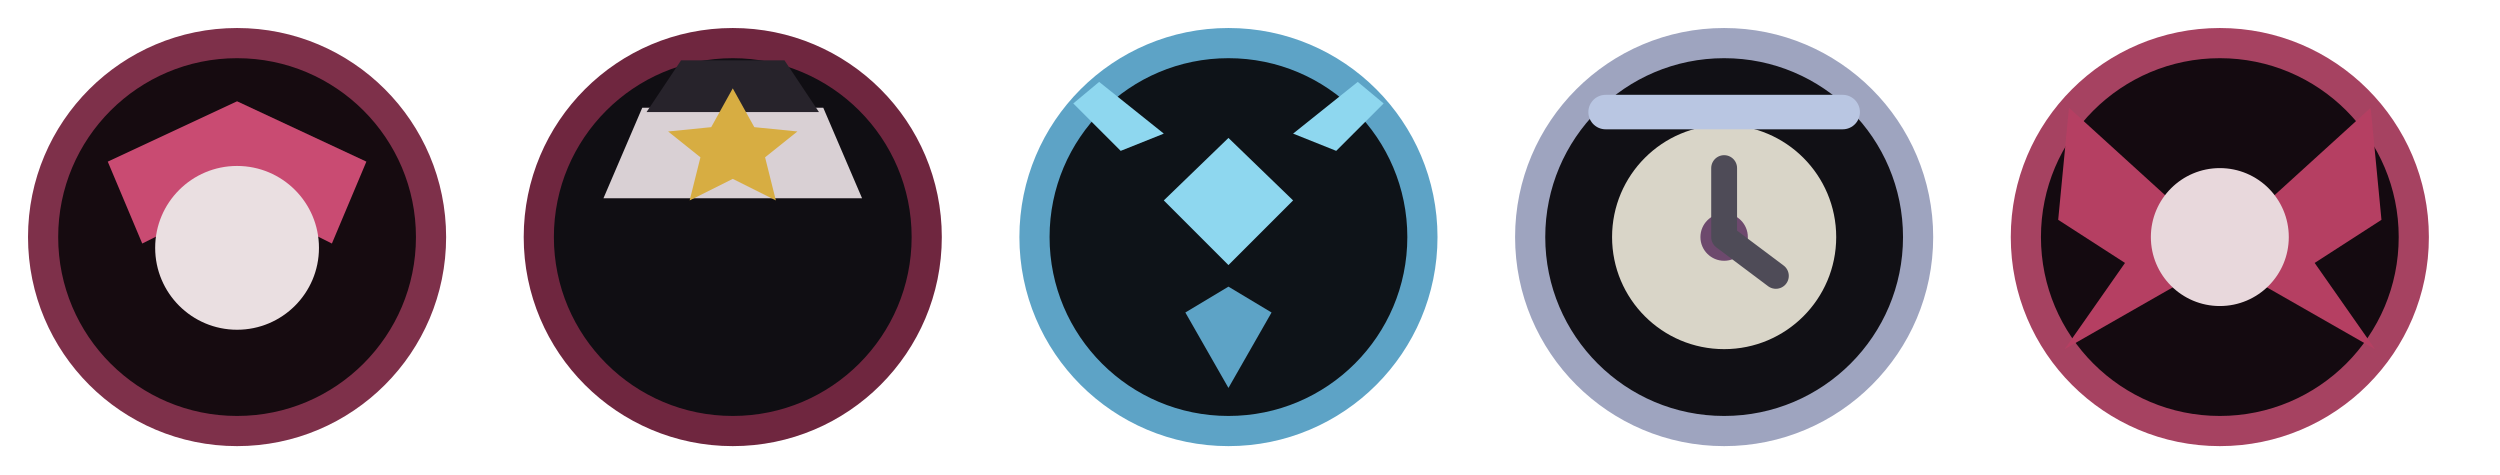
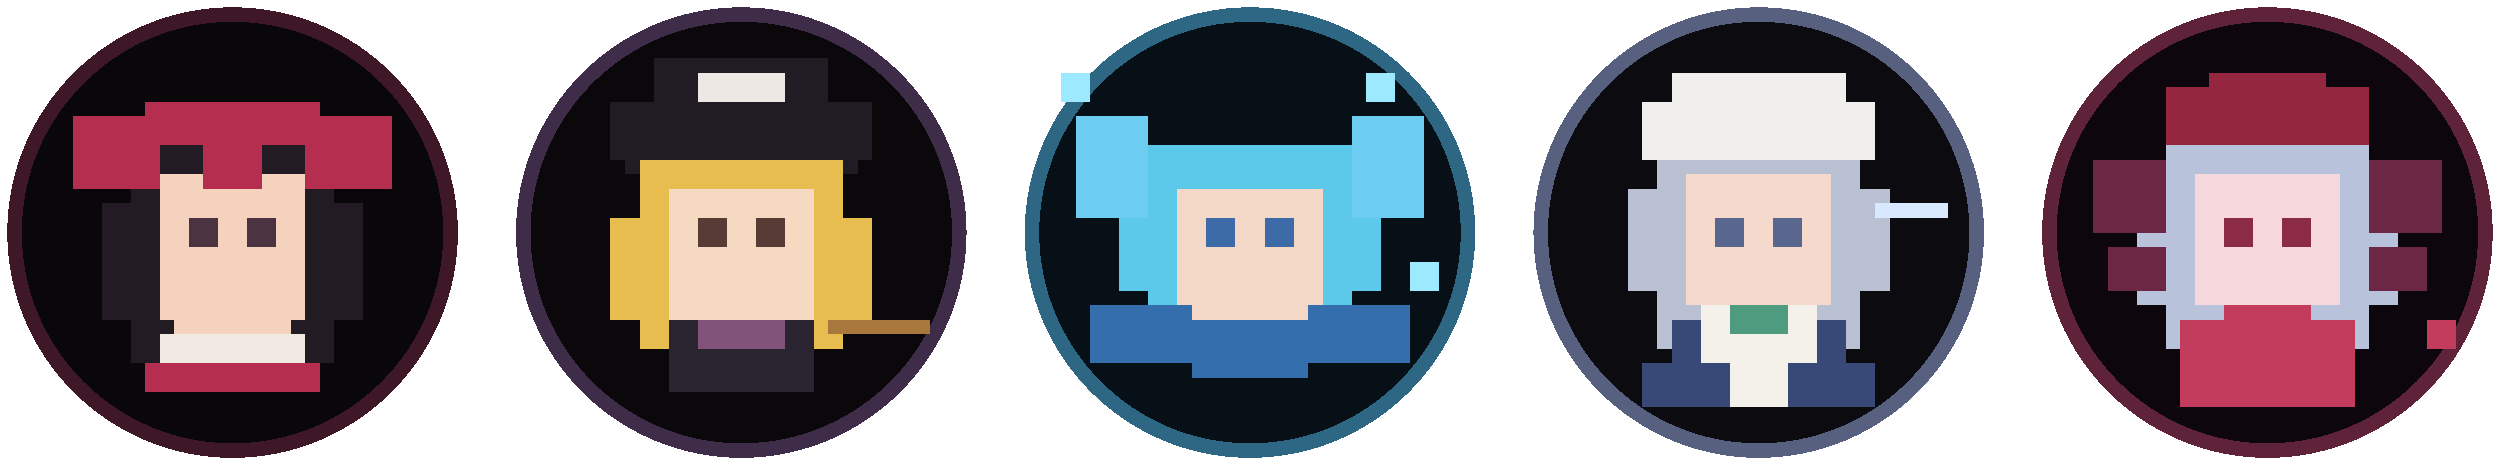
- <svg xmlns="http://www.w3.org/2000/svg" width="116" height="22" viewBox="0 0 116 22">
-   <defs>
-     <filter id="g">
-       <feGaussianBlur stdDeviation="0.6" />
-     </filter>
-   </defs>
-   <g transform="translate(1 1)">
-     <circle cx="10" cy="10" r="9" fill="#160b10" stroke="#7e304a" stroke-width="1.4" />
-     <path d="M4 6.5 10 3.7 16 6.5 14.4 10.3 10 8.1 5.6 10.3Z" fill="#c94b72" />
-     <circle cx="10" cy="10.5" r="3.8" fill="#eadfe1" />
+ <svg xmlns="http://www.w3.org/2000/svg" width="172" height="32" viewBox="0 0 172 32" shape-rendering="crispEdges">
+   <g transform="translate(0 0)">
+     <circle cx="16" cy="16" r="15" fill="#0a070a" stroke="#3f1828" />
+     <g fill="#231b23">
+       <rect x="9" y="10" width="14" height="15" />
+       <rect x="7" y="14" width="18" height="8" />
+       <rect x="10" y="8" width="12" height="3" />
+     </g>
+     <g fill="#f5d2be">
+       <rect x="11" y="12" width="10" height="10" />
+       <rect x="12" y="21" width="8" height="2" />
+     </g>
+     <g fill="#b52d4f">
+       <rect x="5" y="8" width="6" height="5" />
+       <rect x="21" y="8" width="6" height="5" />
+       <rect x="10" y="7" width="12" height="3" />
+       <rect x="14" y="9" width="4" height="4" />
+     </g>
+     <g fill="#4c3341">
+       <rect x="13" y="15" width="2" height="2" />
+       <rect x="17" y="15" width="2" height="2" />
+     </g>
+     <g fill="#efe9e2">
+       <rect x="11" y="23" width="10" height="2" />
+     </g>
+     <rect x="10" y="25" width="12" height="2" fill="#b52d4f" />
  </g>
-   <g transform="translate(24 1)">
-     <circle cx="10" cy="10" r="9" fill="#100e13" stroke="#6f263f" stroke-width="1.4" />
-     <path d="M4 8.2h12L14.2 4H5.8Z" fill="#d9d0d4" />
-     <path d="M6 4.2h8l-1.6-2.4H7.6Z" fill="#27232b" />
-     <path d="m10 3.1 1 1.8 2 .2-1.5 1.2.5 2-2-1-2 1 .5-2L7 5.1l2-.2Z" fill="#d7ad42" />
+   <g transform="translate(35 0)">
+     <circle cx="16" cy="16" r="15" fill="#0a080b" stroke="#3f2c48" />
+     <g fill="#211c24">
+       <rect x="7" y="7" width="18" height="4" />
+       <rect x="10" y="4" width="12" height="4" />
+       <rect x="8" y="9" width="16" height="3" />
+     </g>
+     <rect x="13" y="5" width="6" height="2" fill="#eee8e4" />
+     <g fill="#e6bd4e">
+       <rect x="9" y="11" width="14" height="13" />
+       <rect x="7" y="15" width="18" height="7" />
+     </g>
+     <g fill="#f6d9c1">
+       <rect x="11" y="13" width="10" height="9" />
+     </g>
+     <g fill="#573b34">
+       <rect x="13" y="15" width="2" height="2" />
+       <rect x="17" y="15" width="2" height="2" />
+     </g>
+     <rect x="11" y="22" width="10" height="5" fill="#2a2430" />
+     <rect x="13" y="22" width="6" height="2" fill="#81527a" />
+     <rect x="22" y="22" width="7" height="1" fill="#a9783c" />
  </g>
-   <g transform="translate(47 1)">
-     <circle cx="10" cy="10" r="9" fill="#0e1318" stroke="#5da3c6" stroke-width="1.4" />
-     <path d="M5 6 2.8 3.8 4 2.8l3 2.4Z M15 6l2.2-2.2L16 2.8l-3 2.4Z" fill="#8ed7ef" />
-     <path d="M7 8.3 10 5.4l3 2.9-3 3Z" fill="#8ed7ef" />
-     <path d="M8 13.5 10 17l2-3.5-2-1.2Z" fill="#5da3c6" />
+   <g transform="translate(70 0)">
+     <circle cx="16" cy="16" r="15" fill="#071016" stroke="#2e6783" />
+     <g fill="#5cc8ea">
+       <rect x="9" y="10" width="14" height="12" />
+       <rect x="7" y="14" width="18" height="6" />
+     </g>
+     <g fill="#6dcdf0">
+       <rect x="4" y="8" width="5" height="7" />
+       <rect x="23" y="8" width="5" height="7" />
+     </g>
+     <g fill="#f3d8c8">
+       <rect x="11" y="13" width="10" height="9" />
+     </g>
+     <g fill="#356eac">
+       <rect x="5" y="21" width="7" height="4" />
+       <rect x="20" y="21" width="7" height="4" />
+       <rect x="12" y="22" width="8" height="4" />
+     </g>
+     <g fill="#3d6ba7">
+       <rect x="13" y="15" width="2" height="2" />
+       <rect x="17" y="15" width="2" height="2" />
+     </g>
+     <g fill="#9de9ff">
+       <rect x="3" y="5" width="2" height="2" />
+       <rect x="27" y="18" width="2" height="2" />
+       <rect x="24" y="5" width="2" height="2" />
+     </g>
  </g>
-   <g transform="translate(70 1)">
-     <circle cx="10" cy="10" r="9" fill="#111015" stroke="#9ea4bf" stroke-width="1.4" />
-     <circle cx="10" cy="10" r="5.2" fill="#d9d5c8" />
-     <circle cx="10" cy="10" r="1.1" fill="#6d496d" />
-     <path d="M10 10V6.8 M10 10l2.4 1.8" stroke="#4e4b57" stroke-width="1.2" stroke-linecap="round" />
-     <path d="M4.5 4.2h11" stroke="#b9c6e2" stroke-width="1.6" stroke-linecap="round" />
+   <g transform="translate(105 0)">
+     <circle cx="16" cy="16" r="15" fill="#0b0b10" stroke="#586080" />
+     <g fill="#b8c0d2">
+       <rect x="9" y="9" width="14" height="15" />
+       <rect x="7" y="13" width="18" height="7" />
+     </g>
+     <g fill="#f1eeee">
+       <rect x="8" y="7" width="16" height="4" />
+       <rect x="10" y="5" width="12" height="3" />
+     </g>
+     <g fill="#f5d9cc">
+       <rect x="11" y="12" width="10" height="9" />
+     </g>
+     <g fill="#59668d">
+       <rect x="13" y="15" width="2" height="2" />
+       <rect x="17" y="15" width="2" height="2" />
+     </g>
+     <g fill="#384977">
+       <rect x="10" y="22" width="12" height="6" />
+       <rect x="8" y="25" width="16" height="3" />
+     </g>
+     <g fill="#f4f0ea">
+       <rect x="12" y="21" width="8" height="4" />
+       <rect x="14" y="24" width="4" height="4" />
+     </g>
+     <rect x="14" y="21" width="4" height="2" fill="#4f9b80" />
+     <rect x="24" y="14" width="5" height="1" fill="#d8e8ff" />
  </g>
-   <g transform="translate(93 1)">
-     <circle cx="10" cy="10" r="9" fill="#140a10" stroke="#a64261" stroke-width="1.4" />
-     <path d="M8.5 9 3 4 2.5 9.2 5.6 11.2 2.8 15.2 8.4 12Z" fill="#b53f62" />
-     <path d="M11.5 9 17 4l.5 5.2-3.1 2L17.2 15.2 11.6 12Z" fill="#b53f62" />
-     <circle cx="10" cy="10" r="3.2" fill="#e8d8dc" />
+   <g transform="translate(140 0)">
+     <circle cx="16" cy="16" r="15" fill="#0d070d" stroke="#5f2339" />
+     <g fill="#b8c2da">
+       <rect x="9" y="10" width="14" height="14" />
+       <rect x="7" y="14" width="18" height="7" />
+     </g>
+     <g fill="#6c2745">
+       <rect x="4" y="11" width="5" height="5" />
+       <rect x="23" y="11" width="5" height="5" />
+       <rect x="5" y="17" width="4" height="3" />
+       <rect x="23" y="17" width="4" height="3" />
+     </g>
+     <g fill="#f6d8dc">
+       <rect x="11" y="12" width="10" height="9" />
+     </g>
+     <g fill="#94263f">
+       <rect x="9" y="6" width="14" height="4" />
+       <rect x="12" y="5" width="8" height="2" />
+     </g>
+     <g fill="#8b2b45">
+       <rect x="13" y="15" width="2" height="2" />
+       <rect x="17" y="15" width="2" height="2" />
+     </g>
+     <g fill="#c43c5d">
+       <rect x="10" y="22" width="12" height="6" />
+       <rect x="13" y="21" width="6" height="3" />
+     </g>
+     <rect x="27" y="22" width="2" height="2" fill="#c43c5d" />
  </g>
</svg>
